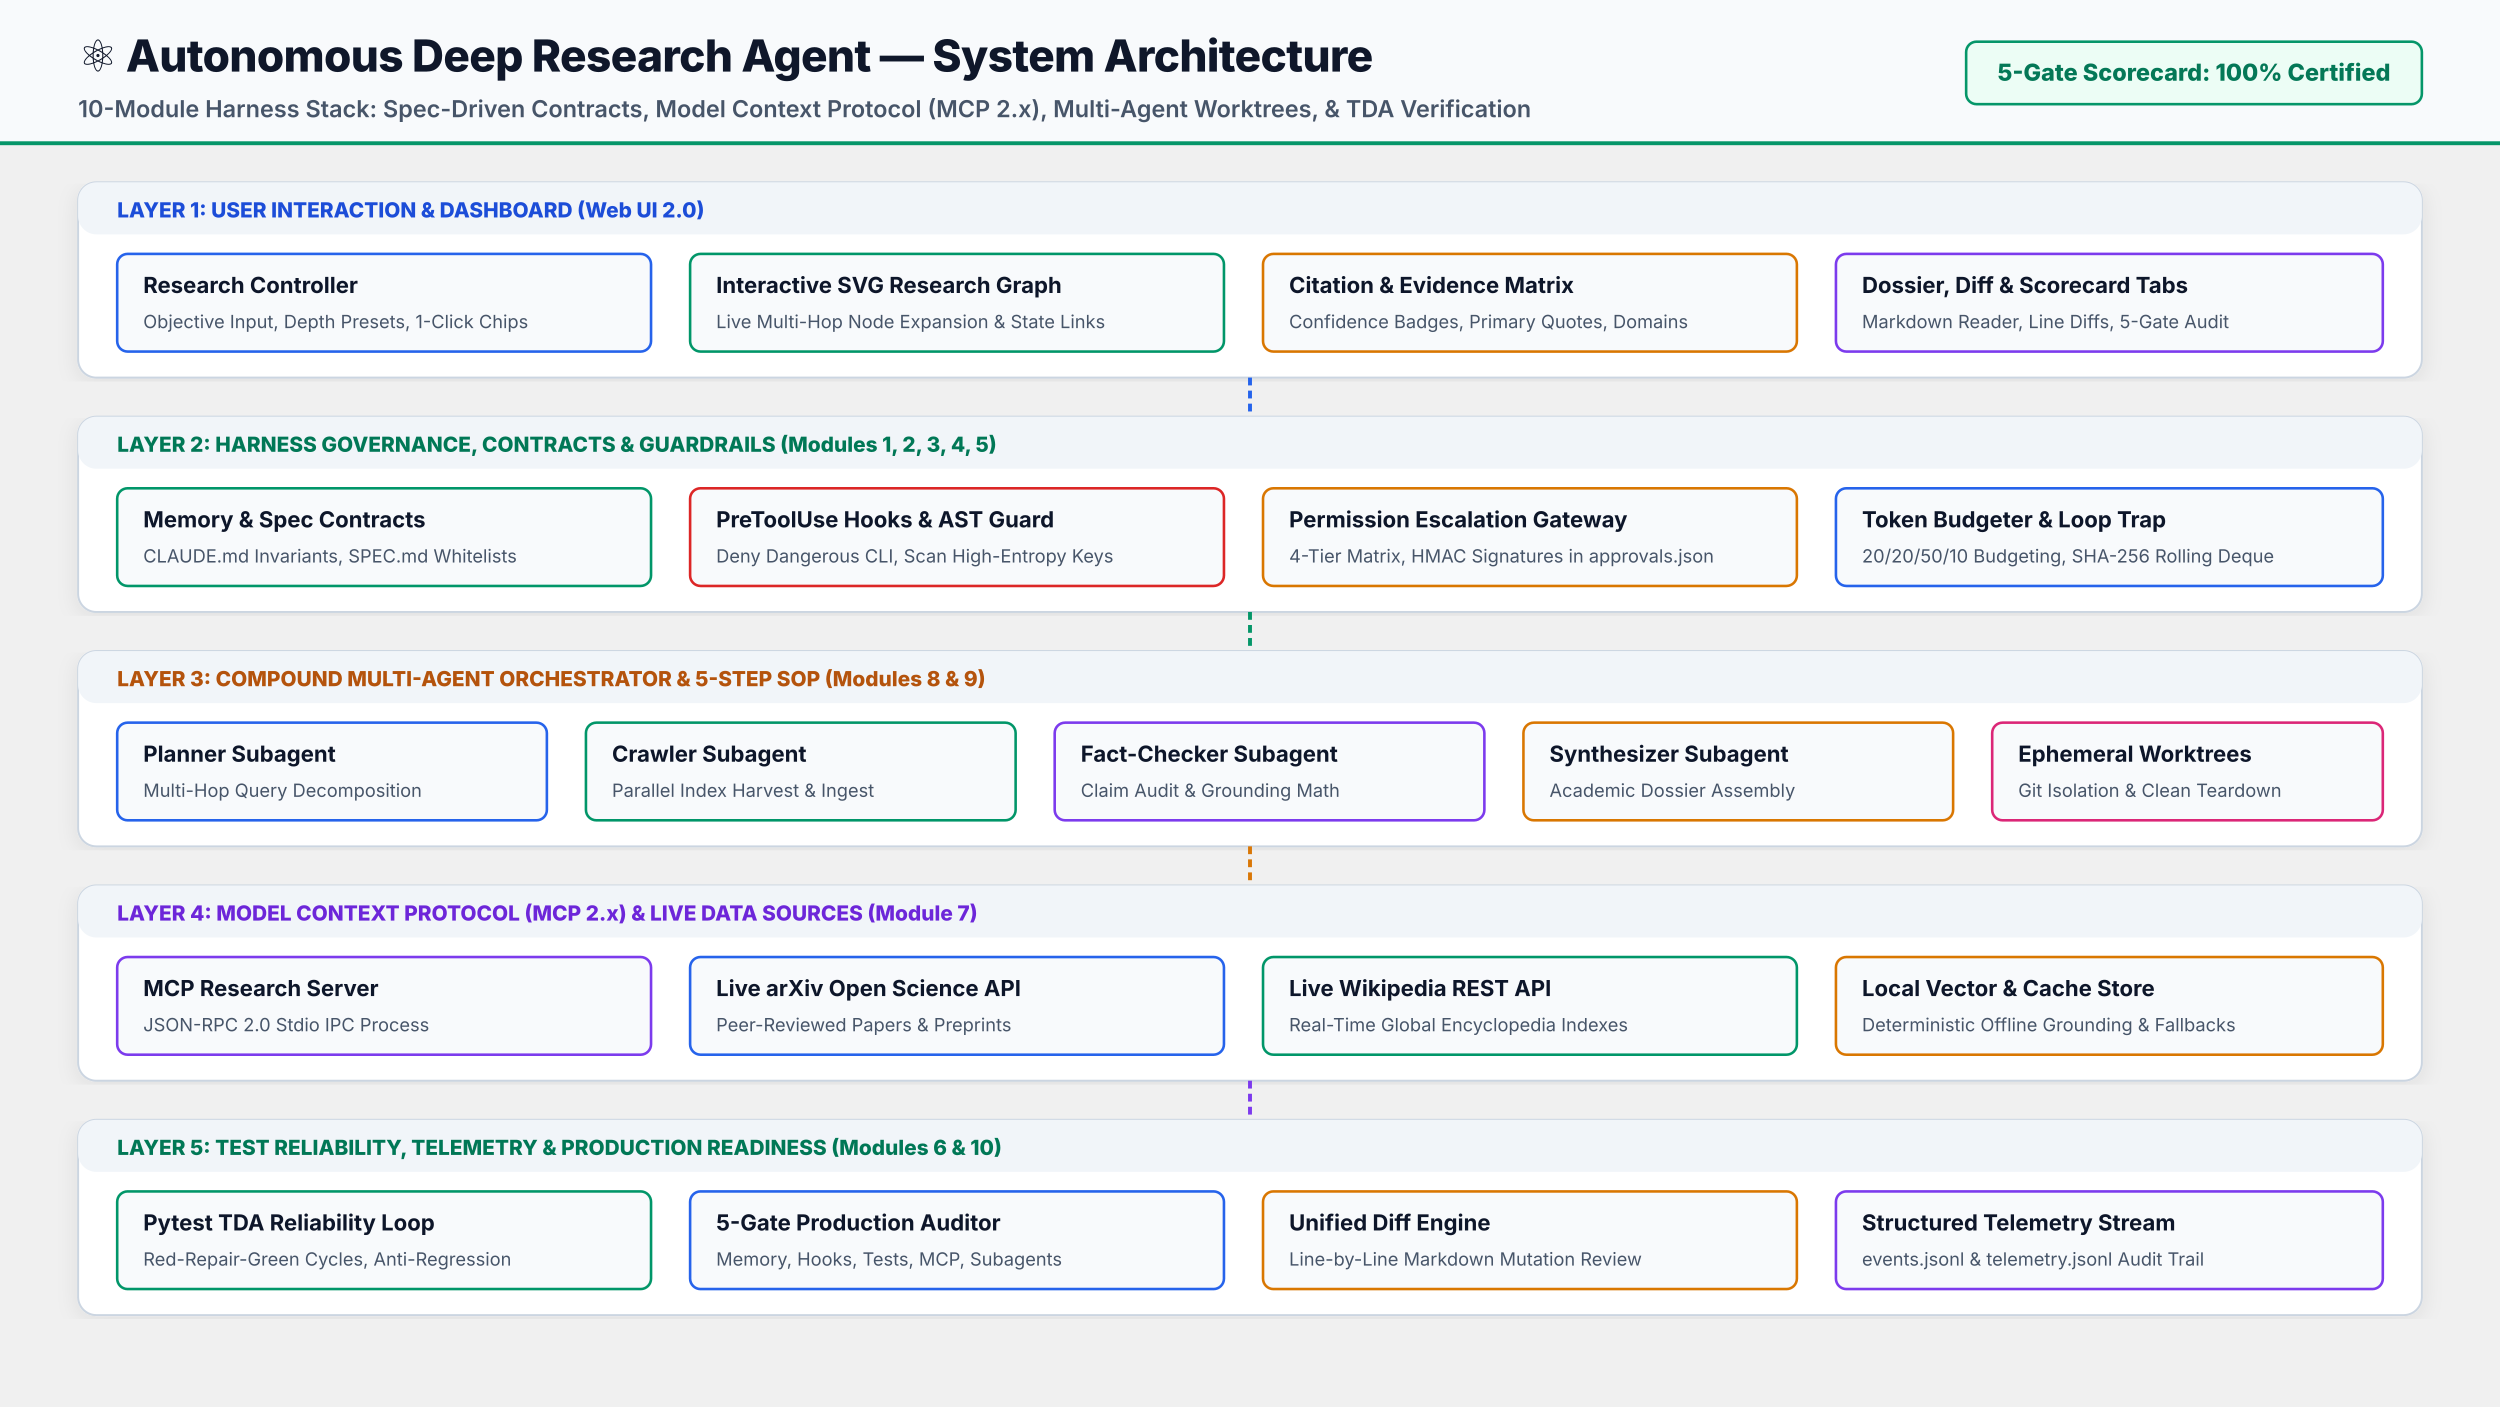
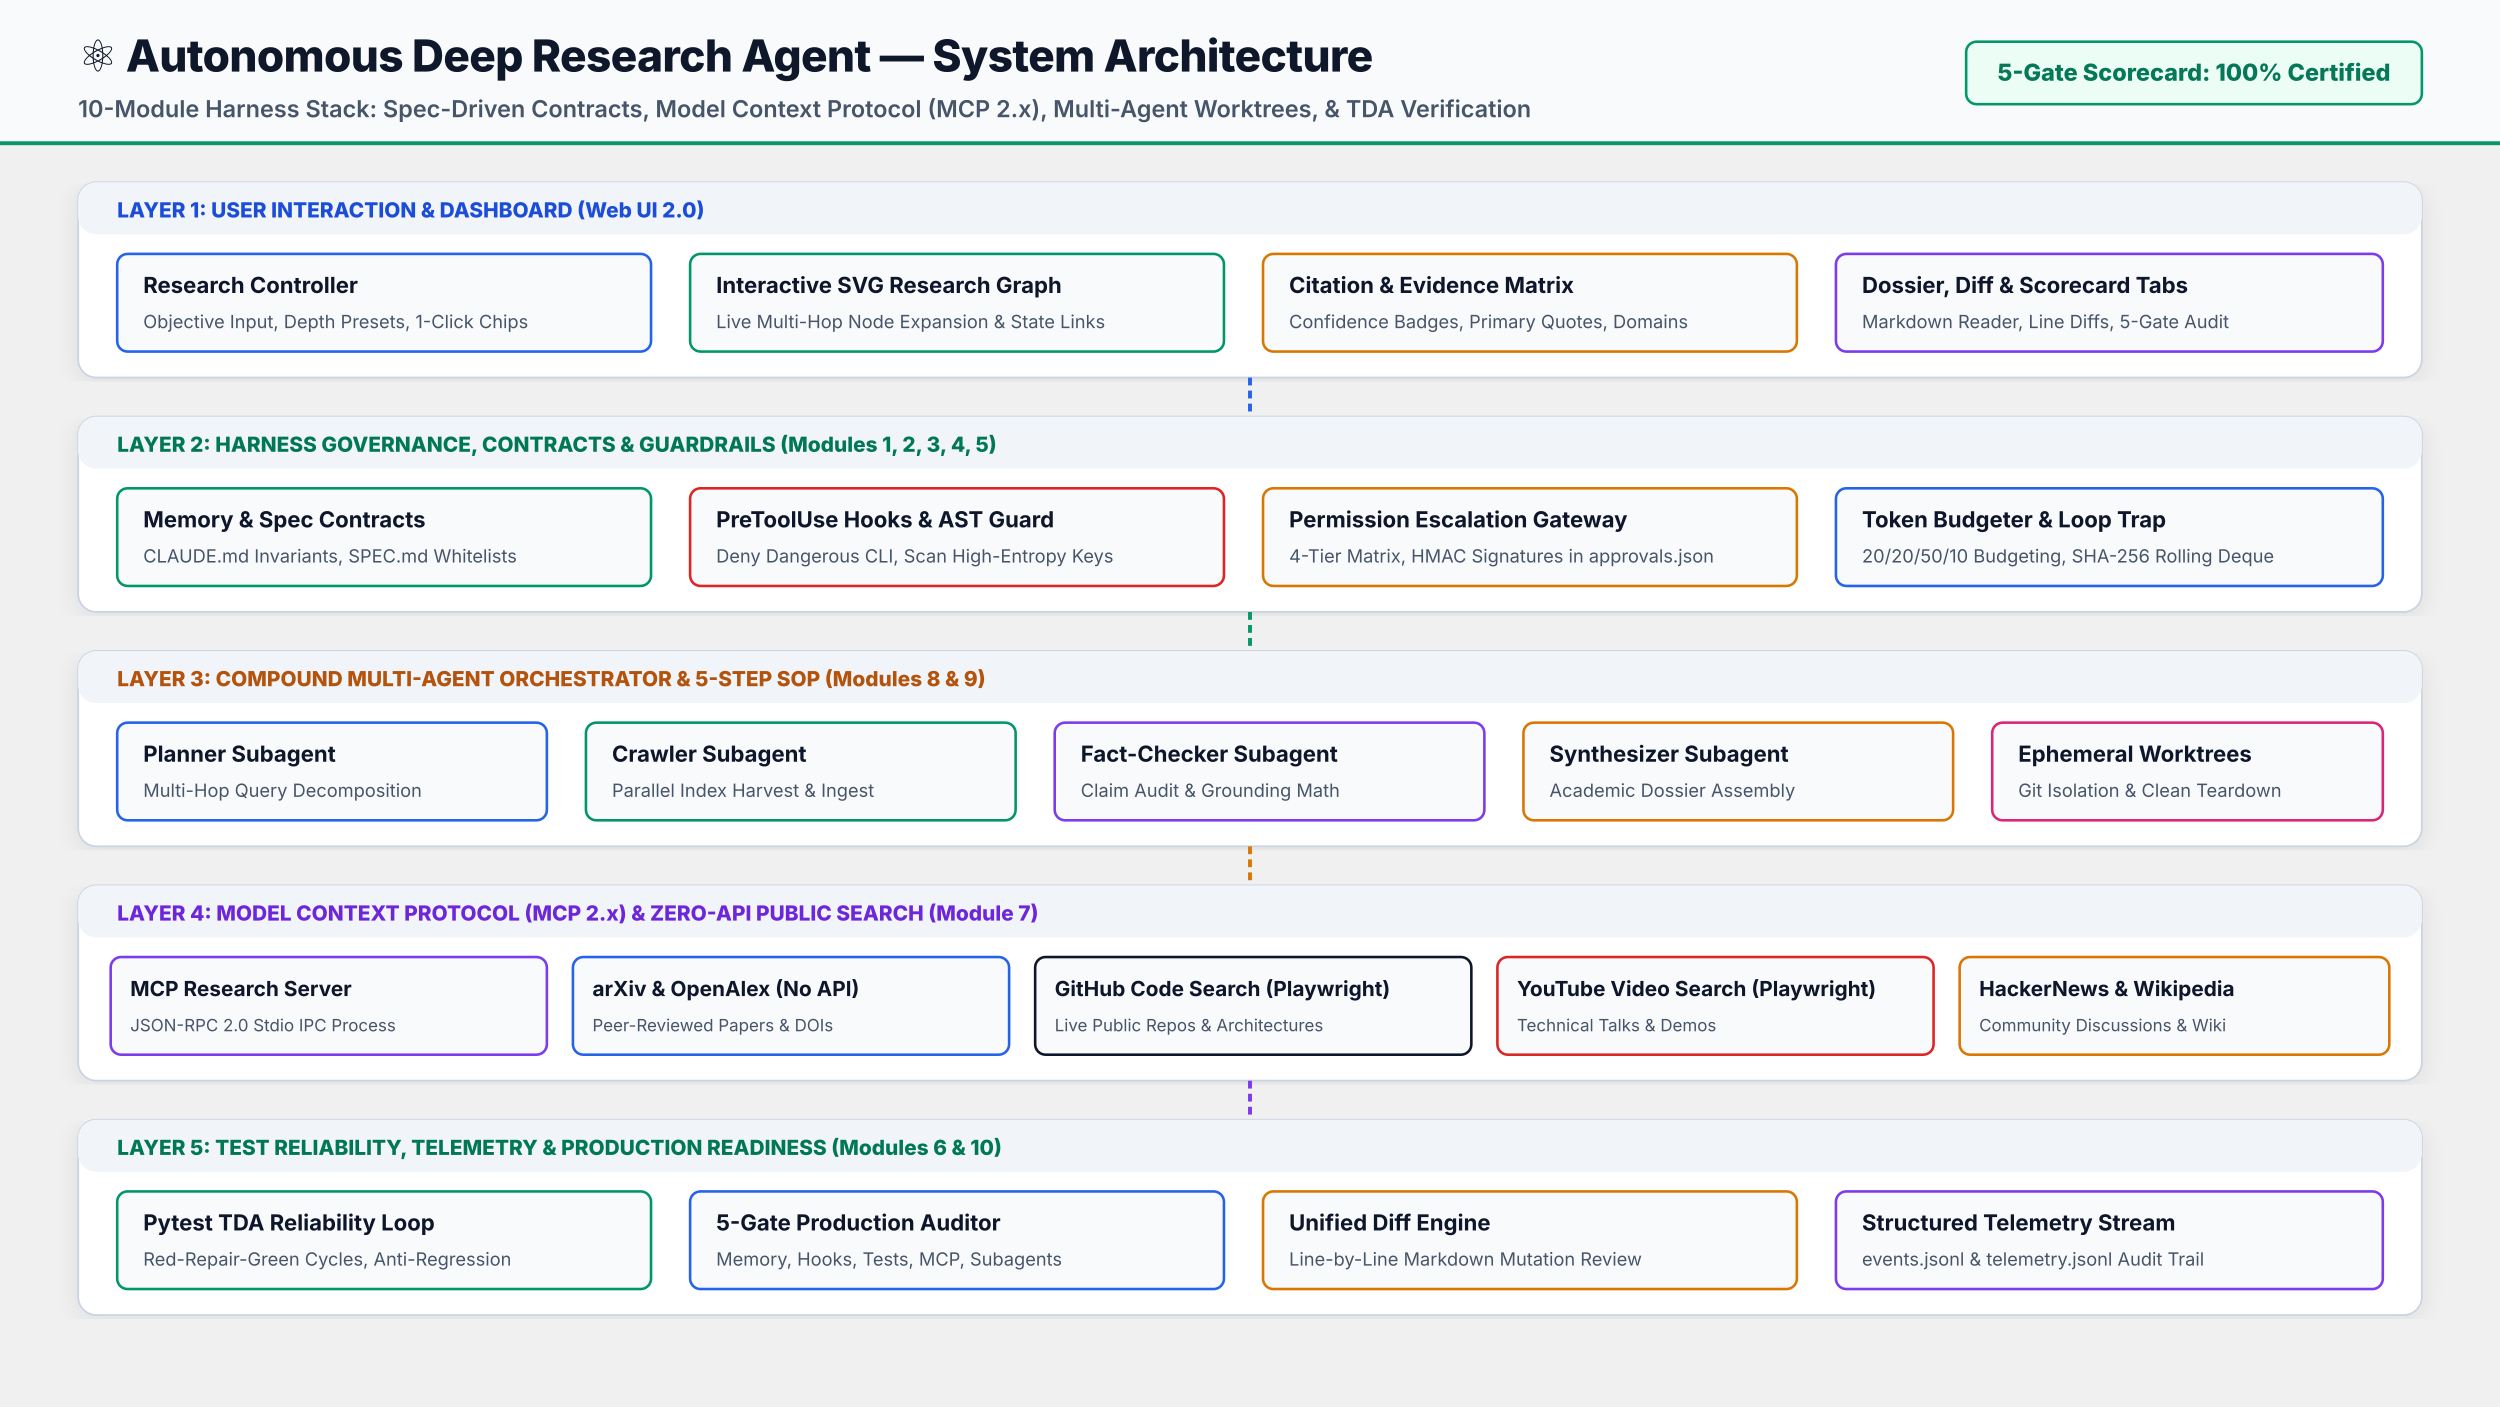
<svg xmlns="http://www.w3.org/2000/svg" viewBox="0 0 1920 1080" width="100%" height="100%" style="background-color: #ffffff; font-family: 'Inter', -apple-system, sans-serif;">
  <defs>
    <filter id="shadowArchWhite" x="-2%" y="-2%" width="104%" height="104%">
      <feDropShadow dx="0" dy="4" stdDeviation="8" flood-color="#000000" flood-opacity="0.08" />
    </filter>
  </defs>
  <rect x="0" y="0" width="1920" height="110" fill="#f8fafc" />
  <line x1="0" y1="110" x2="1920" y2="110" stroke="#059669" stroke-width="3" />
  <text x="60" y="55" fill="#0f172a" font-size="34" font-weight="800" letter-spacing="-0.5px">⚛️ Autonomous Deep Research Agent — System Architecture</text>
  <text x="60" y="90" fill="#475569" font-size="18" font-weight="600">10-Module Harness Stack: Spec-Driven Contracts, Model Context Protocol (MCP 2.x), Multi-Agent Worktrees, &amp; TDA Verification</text>
  <rect x="1510" y="32" width="350" height="48" rx="8" fill="#ecfdf5" stroke="#059669" stroke-width="2" />
  <text x="1685" y="62" fill="#047857" font-size="18" font-weight="800" text-anchor="middle">5-Gate Scorecard: 100% Certified</text>
  <g transform="translate(60, 140)" filter="url(#shadowArchWhite)">
    <rect width="1800" height="150" rx="14" fill="#ffffff" stroke="#cbd5e1" stroke-width="1.5" />
    <rect width="1800" height="40" rx="14" fill="#f1f5f9" />
    <text x="30" y="27" fill="#1d4ed8" font-size="16" font-weight="800">LAYER 1: USER INTERACTION &amp; DASHBOARD (Web UI 2.0)</text>
    <rect x="30" y="55" width="410" height="75" rx="8" fill="#f8fafc" stroke="#2563eb" stroke-width="2" />
    <text x="50" y="85" fill="#0f172a" font-size="17" font-weight="700">Research Controller</text>
    <text x="50" y="112" fill="#475569" font-size="14">Objective Input, Depth Presets, 1-Click Chips</text>
    <rect x="470" y="55" width="410" height="75" rx="8" fill="#f8fafc" stroke="#059669" stroke-width="2" />
    <text x="490" y="85" fill="#0f172a" font-size="17" font-weight="700">Interactive SVG Research Graph</text>
    <text x="490" y="112" fill="#475569" font-size="14">Live Multi-Hop Node Expansion &amp; State Links</text>
    <rect x="910" y="55" width="410" height="75" rx="8" fill="#f8fafc" stroke="#d97706" stroke-width="2" />
    <text x="930" y="85" fill="#0f172a" font-size="17" font-weight="700">Citation &amp; Evidence Matrix</text>
    <text x="930" y="112" fill="#475569" font-size="14">Confidence Badges, Primary Quotes, Domains</text>
    <rect x="1350" y="55" width="420" height="75" rx="8" fill="#f8fafc" stroke="#7c3aed" stroke-width="2" />
    <text x="1370" y="85" fill="#0f172a" font-size="17" font-weight="700">Dossier, Diff &amp; Scorecard Tabs</text>
    <text x="1370" y="112" fill="#475569" font-size="14">Markdown Reader, Line Diffs, 5-Gate Audit</text>
  </g>
  <g transform="translate(60, 320)" filter="url(#shadowArchWhite)">
    <rect width="1800" height="150" rx="14" fill="#ffffff" stroke="#cbd5e1" stroke-width="1.5" />
    <rect width="1800" height="40" rx="14" fill="#f1f5f9" />
    <text x="30" y="27" fill="#047857" font-size="16" font-weight="800">LAYER 2: HARNESS GOVERNANCE, CONTRACTS &amp; GUARDRAILS (Modules 1, 2, 3, 4, 5)</text>
    <rect x="30" y="55" width="410" height="75" rx="8" fill="#f8fafc" stroke="#059669" stroke-width="2" />
    <text x="50" y="85" fill="#0f172a" font-size="17" font-weight="700">Memory &amp; Spec Contracts</text>
    <text x="50" y="112" fill="#475569" font-size="14">CLAUDE.md Invariants, SPEC.md Whitelists</text>
    <rect x="470" y="55" width="410" height="75" rx="8" fill="#f8fafc" stroke="#dc2626" stroke-width="2" />
    <text x="490" y="85" fill="#0f172a" font-size="17" font-weight="700">PreToolUse Hooks &amp; AST Guard</text>
    <text x="490" y="112" fill="#475569" font-size="14">Deny Dangerous CLI, Scan High-Entropy Keys</text>
    <rect x="910" y="55" width="410" height="75" rx="8" fill="#f8fafc" stroke="#d97706" stroke-width="2" />
    <text x="930" y="85" fill="#0f172a" font-size="17" font-weight="700">Permission Escalation Gateway</text>
    <text x="930" y="112" fill="#475569" font-size="14">4-Tier Matrix, HMAC Signatures in approvals.json</text>
    <rect x="1350" y="55" width="420" height="75" rx="8" fill="#f8fafc" stroke="#2563eb" stroke-width="2" />
    <text x="1370" y="85" fill="#0f172a" font-size="17" font-weight="700">Token Budgeter &amp; Loop Trap</text>
    <text x="1370" y="112" fill="#475569" font-size="14">20/20/50/10 Budgeting, SHA-256 Rolling Deque</text>
  </g>
  <g transform="translate(60, 500)" filter="url(#shadowArchWhite)">
    <rect width="1800" height="150" rx="14" fill="#ffffff" stroke="#cbd5e1" stroke-width="1.5" />
    <rect width="1800" height="40" rx="14" fill="#f1f5f9" />
    <text x="30" y="27" fill="#b45309" font-size="16" font-weight="800">LAYER 3: COMPOUND MULTI-AGENT ORCHESTRATOR &amp; 5-STEP SOP (Modules 8 &amp; 9)</text>
    <rect x="30" y="55" width="330" height="75" rx="8" fill="#f8fafc" stroke="#2563eb" stroke-width="2" />
    <text x="50" y="85" fill="#0f172a" font-size="17" font-weight="700">Planner Subagent</text>
    <text x="50" y="112" fill="#475569" font-size="14">Multi-Hop Query Decomposition</text>
    <rect x="390" y="55" width="330" height="75" rx="8" fill="#f8fafc" stroke="#059669" stroke-width="2" />
    <text x="410" y="85" fill="#0f172a" font-size="17" font-weight="700">Crawler Subagent</text>
    <text x="410" y="112" fill="#475569" font-size="14">Parallel Index Harvest &amp; Ingest</text>
    <rect x="750" y="55" width="330" height="75" rx="8" fill="#f8fafc" stroke="#7c3aed" stroke-width="2" />
    <text x="770" y="85" fill="#0f172a" font-size="17" font-weight="700">Fact-Checker Subagent</text>
    <text x="770" y="112" fill="#475569" font-size="14">Claim Audit &amp; Grounding Math</text>
    <rect x="1110" y="55" width="330" height="75" rx="8" fill="#f8fafc" stroke="#d97706" stroke-width="2" />
    <text x="1130" y="85" fill="#0f172a" font-size="17" font-weight="700">Synthesizer Subagent</text>
    <text x="1130" y="112" fill="#475569" font-size="14">Academic Dossier Assembly</text>
    <rect x="1470" y="55" width="300" height="75" rx="8" fill="#f8fafc" stroke="#db2777" stroke-width="2" />
    <text x="1490" y="85" fill="#0f172a" font-size="17" font-weight="700">Ephemeral Worktrees</text>
    <text x="1490" y="112" fill="#475569" font-size="14">Git Isolation &amp; Clean Teardown</text>
  </g>
  <g transform="translate(60, 680)" filter="url(#shadowArchWhite)">
    <rect width="1800" height="150" rx="14" fill="#ffffff" stroke="#cbd5e1" stroke-width="1.5" />
    <rect width="1800" height="40" rx="14" fill="#f1f5f9" />
-     <text x="30" y="27" fill="#6d28d9" font-size="16" font-weight="800">LAYER 4: MODEL CONTEXT PROTOCOL (MCP 2.x) &amp; LIVE DATA SOURCES (Module 7)</text>
-     <rect x="30" y="55" width="410" height="75" rx="8" fill="#f8fafc" stroke="#7c3aed" stroke-width="2" />
-     <text x="50" y="85" fill="#0f172a" font-size="17" font-weight="700">MCP Research Server</text>
-     <text x="50" y="112" fill="#475569" font-size="14">JSON-RPC 2.0 Stdio IPC Process</text>
-     <rect x="470" y="55" width="410" height="75" rx="8" fill="#f8fafc" stroke="#2563eb" stroke-width="2" />
-     <text x="490" y="85" fill="#0f172a" font-size="17" font-weight="700">Live arXiv Open Science API</text>
-     <text x="490" y="112" fill="#475569" font-size="14">Peer-Reviewed Papers &amp; Preprints</text>
-     <rect x="910" y="55" width="410" height="75" rx="8" fill="#f8fafc" stroke="#059669" stroke-width="2" />
-     <text x="930" y="85" fill="#0f172a" font-size="17" font-weight="700">Live Wikipedia REST API</text>
-     <text x="930" y="112" fill="#475569" font-size="14">Real-Time Global Encyclopedia Indexes</text>
-     <rect x="1350" y="55" width="420" height="75" rx="8" fill="#f8fafc" stroke="#d97706" stroke-width="2" />
-     <text x="1370" y="85" fill="#0f172a" font-size="17" font-weight="700">Local Vector &amp; Cache Store</text>
-     <text x="1370" y="112" fill="#475569" font-size="14">Deterministic Offline Grounding &amp; Fallbacks</text>
+     <text x="30" y="27" fill="#6d28d9" font-size="16" font-weight="800">LAYER 4: MODEL CONTEXT PROTOCOL (MCP 2.x) &amp; ZERO-API PUBLIC SEARCH (Module 7)</text>
+     <rect x="25" y="55" width="335" height="75" rx="8" fill="#f8fafc" stroke="#7c3aed" stroke-width="2" />
+     <text x="40" y="85" fill="#0f172a" font-size="16" font-weight="700">MCP Research Server</text>
+     <text x="40" y="112" fill="#475569" font-size="13">JSON-RPC 2.0 Stdio IPC Process</text>
+     <rect x="380" y="55" width="335" height="75" rx="8" fill="#f8fafc" stroke="#2563eb" stroke-width="2" />
+     <text x="395" y="85" fill="#0f172a" font-size="16" font-weight="700">arXiv &amp; OpenAlex (No API)</text>
+     <text x="395" y="112" fill="#475569" font-size="13">Peer-Reviewed Papers &amp; DOIs</text>
+     <rect x="735" y="55" width="335" height="75" rx="8" fill="#f8fafc" stroke="#0f172a" stroke-width="2" />
+     <text x="750" y="85" fill="#0f172a" font-size="16" font-weight="700">GitHub Code Search (Playwright)</text>
+     <text x="750" y="112" fill="#475569" font-size="13">Live Public Repos &amp; Architectures</text>
+     <rect x="1090" y="55" width="335" height="75" rx="8" fill="#f8fafc" stroke="#dc2626" stroke-width="2" />
+     <text x="1105" y="85" fill="#0f172a" font-size="16" font-weight="700">YouTube Video Search (Playwright)</text>
+     <text x="1105" y="112" fill="#475569" font-size="13">Technical Talks &amp; Demos</text>
+     <rect x="1445" y="55" width="330" height="75" rx="8" fill="#f8fafc" stroke="#d97706" stroke-width="2" />
+     <text x="1460" y="85" fill="#0f172a" font-size="16" font-weight="700">HackerNews &amp; Wikipedia</text>
+     <text x="1460" y="112" fill="#475569" font-size="13">Community Discussions &amp; Wiki</text>
  </g>
  <g transform="translate(60, 860)" filter="url(#shadowArchWhite)">
    <rect width="1800" height="150" rx="14" fill="#ffffff" stroke="#cbd5e1" stroke-width="1.5" />
    <rect width="1800" height="40" rx="14" fill="#f1f5f9" />
    <text x="30" y="27" fill="#047857" font-size="16" font-weight="800">LAYER 5: TEST RELIABILITY, TELEMETRY &amp; PRODUCTION READINESS (Modules 6 &amp; 10)</text>
    <rect x="30" y="55" width="410" height="75" rx="8" fill="#f8fafc" stroke="#059669" stroke-width="2" />
    <text x="50" y="85" fill="#0f172a" font-size="17" font-weight="700">Pytest TDA Reliability Loop</text>
    <text x="50" y="112" fill="#475569" font-size="14">Red-Repair-Green Cycles, Anti-Regression</text>
    <rect x="470" y="55" width="410" height="75" rx="8" fill="#f8fafc" stroke="#2563eb" stroke-width="2" />
    <text x="490" y="85" fill="#0f172a" font-size="17" font-weight="700">5-Gate Production Auditor</text>
    <text x="490" y="112" fill="#475569" font-size="14">Memory, Hooks, Tests, MCP, Subagents</text>
    <rect x="910" y="55" width="410" height="75" rx="8" fill="#f8fafc" stroke="#d97706" stroke-width="2" />
    <text x="930" y="85" fill="#0f172a" font-size="17" font-weight="700">Unified Diff Engine</text>
    <text x="930" y="112" fill="#475569" font-size="14">Line-by-Line Markdown Mutation Review</text>
    <rect x="1350" y="55" width="420" height="75" rx="8" fill="#f8fafc" stroke="#7c3aed" stroke-width="2" />
    <text x="1370" y="85" fill="#0f172a" font-size="17" font-weight="700">Structured Telemetry Stream</text>
    <text x="1370" y="112" fill="#475569" font-size="14">events.jsonl &amp; telemetry.jsonl Audit Trail</text>
  </g>
  <path d="M 960 290 L 960 320" stroke="#2563eb" stroke-width="3" stroke-dasharray="6,4" />
  <path d="M 960 470 L 960 500" stroke="#059669" stroke-width="3" stroke-dasharray="6,4" />
  <path d="M 960 650 L 960 680" stroke="#d97706" stroke-width="3" stroke-dasharray="6,4" />
  <path d="M 960 830 L 960 860" stroke="#7c3aed" stroke-width="3" stroke-dasharray="6,4" />
</svg>
